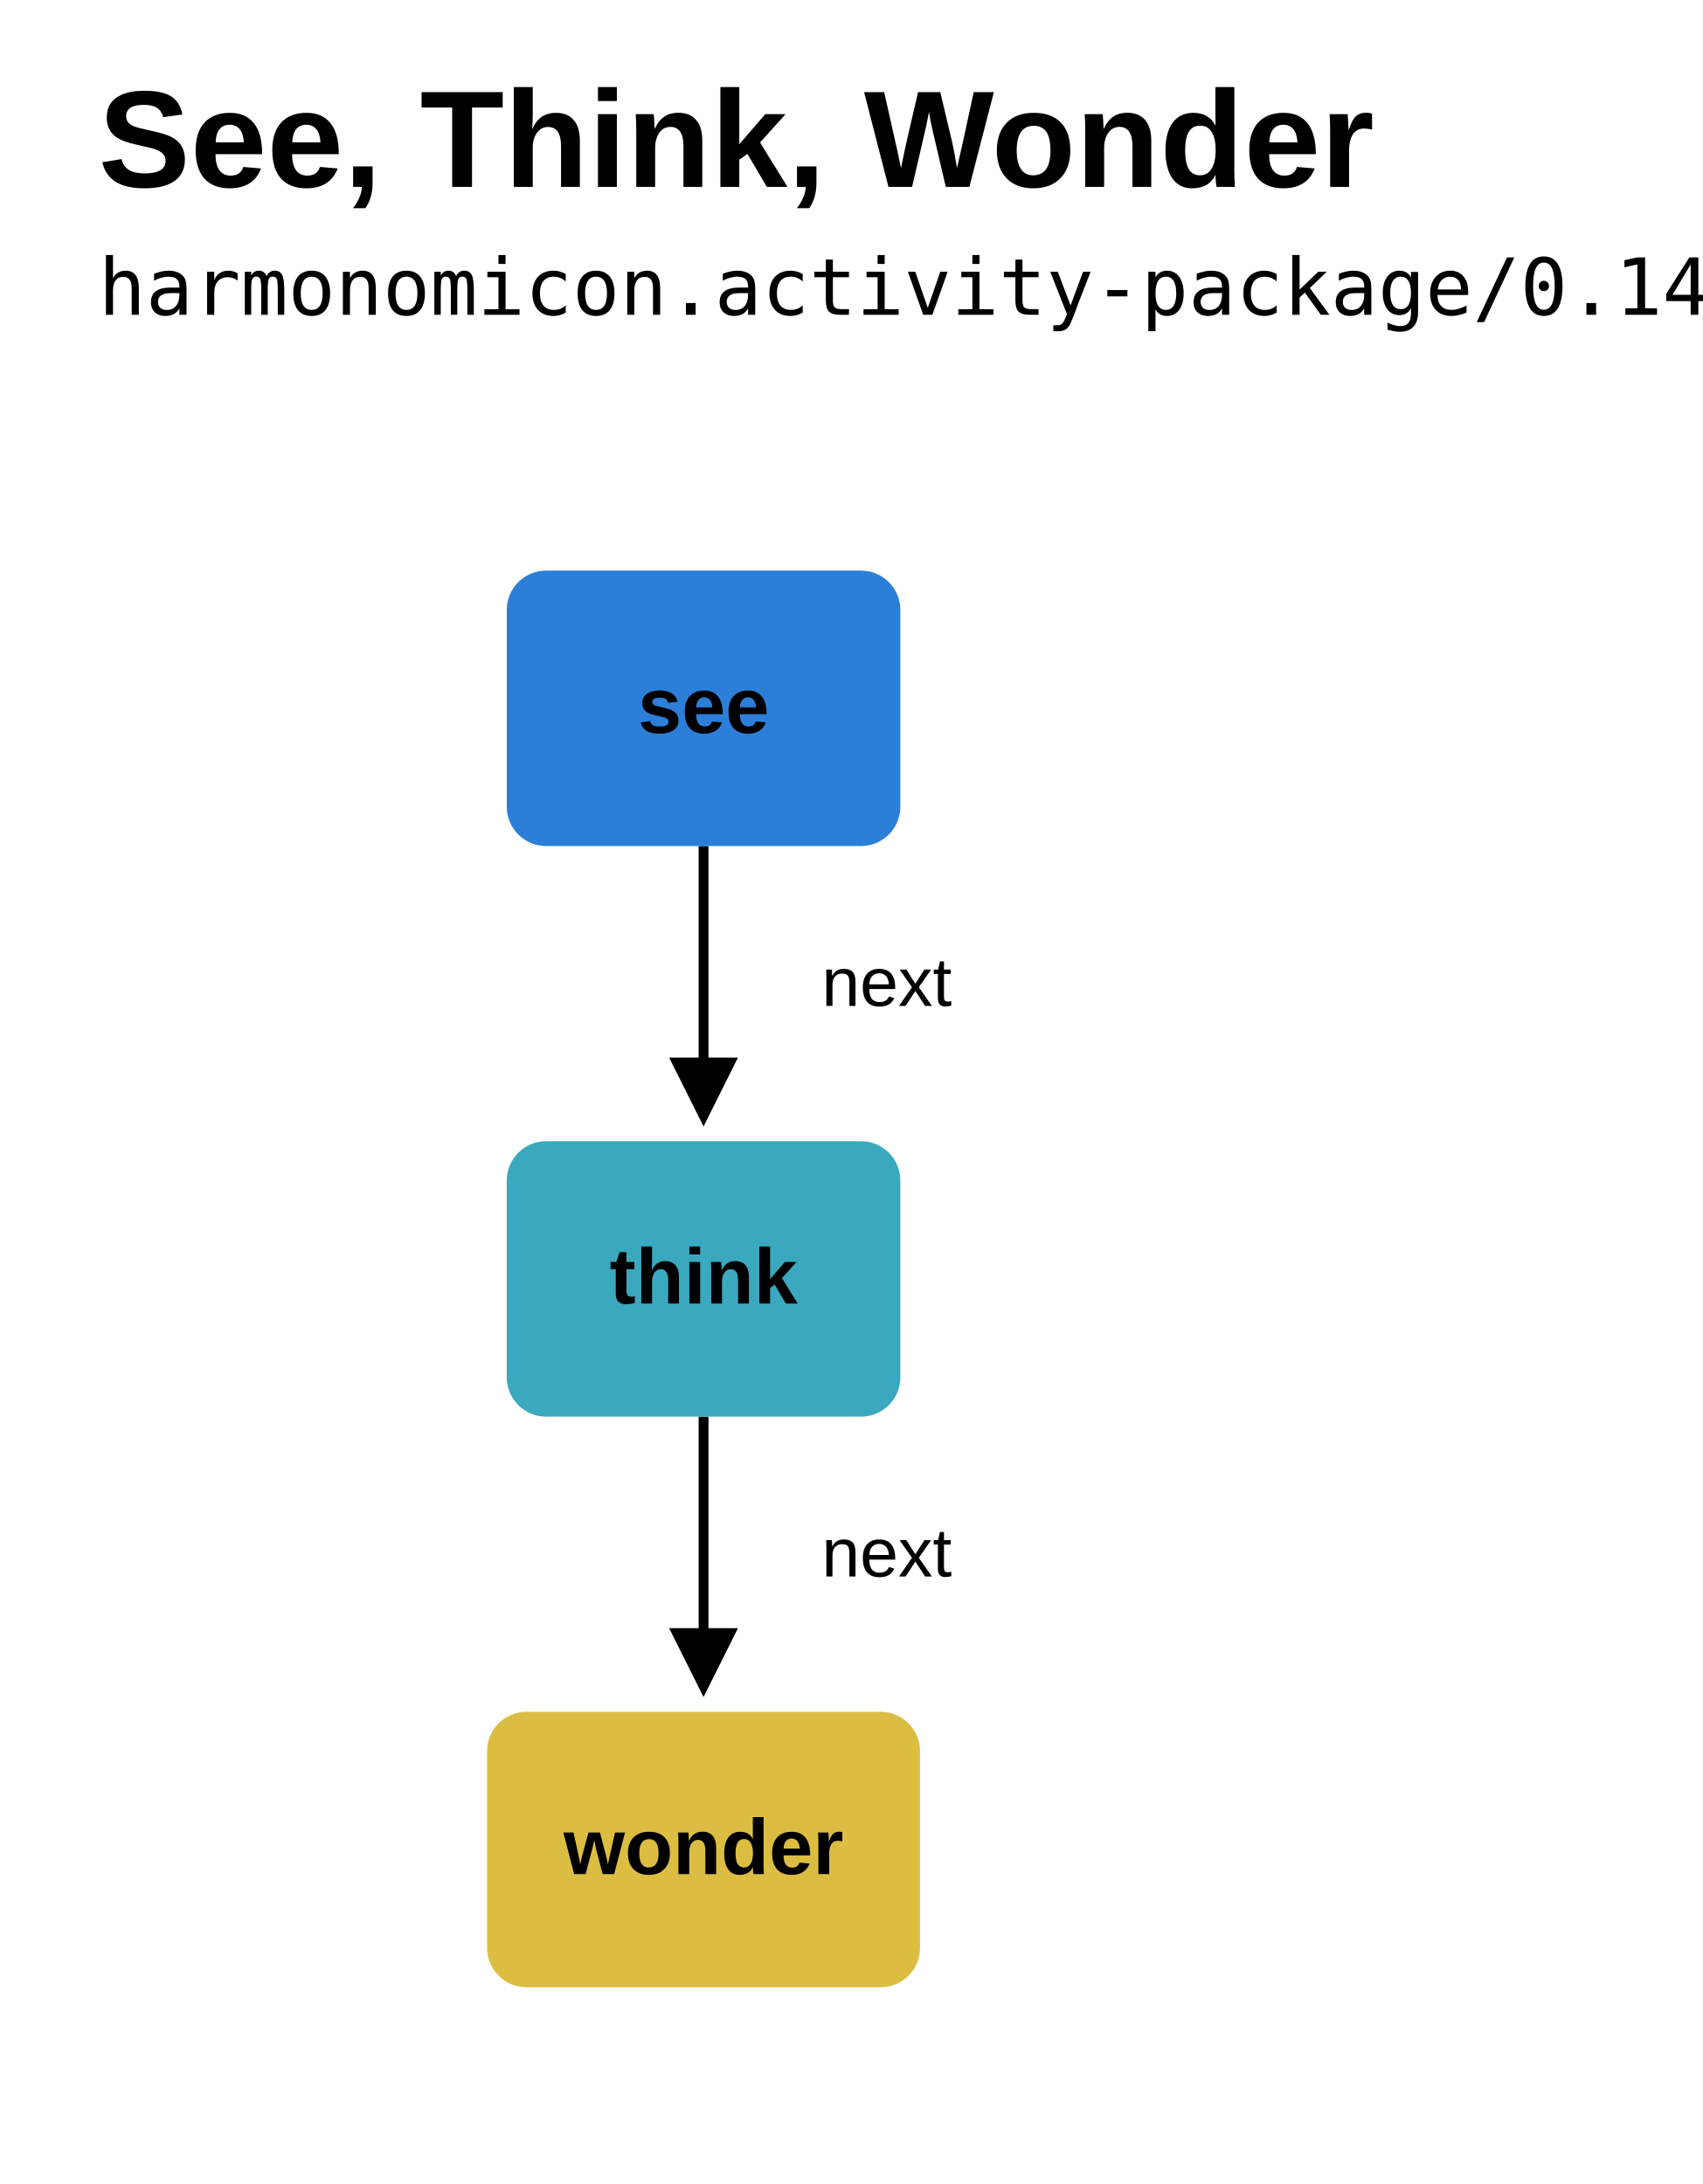
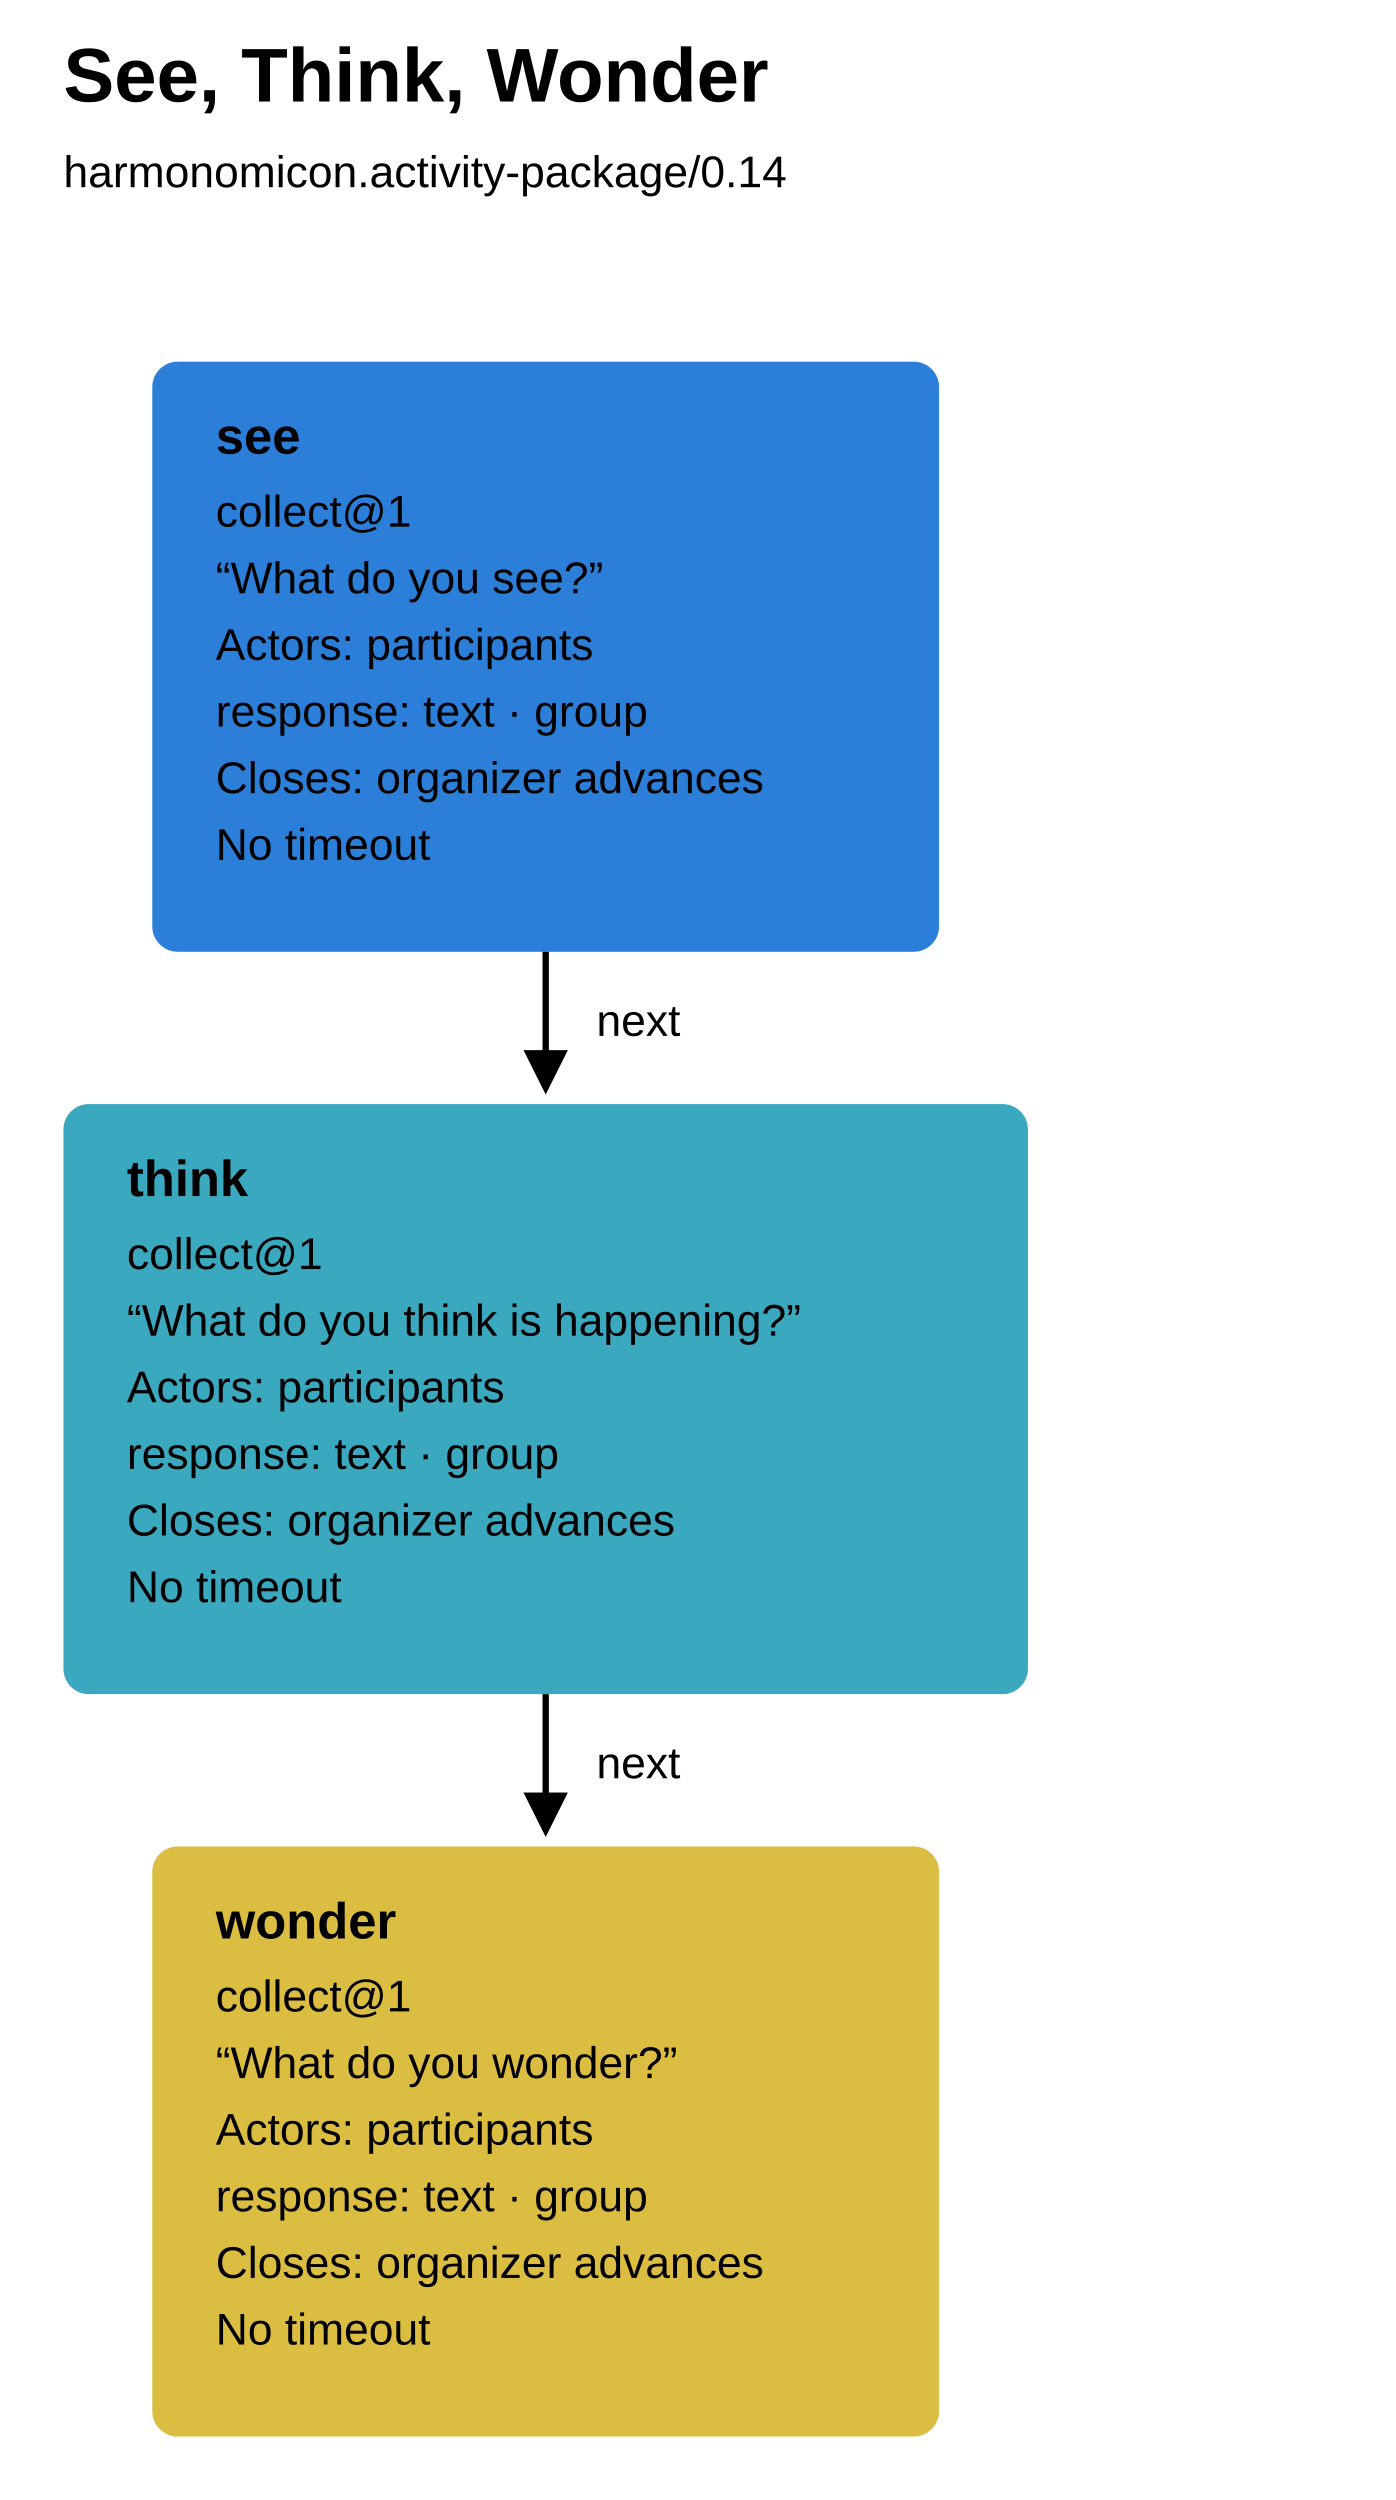
- <svg xmlns="http://www.w3.org/2000/svg" role="img" aria-label="See, Think, Wonder package flow" viewBox="0 0 346 444" width="346" height="444">
+ <svg xmlns="http://www.w3.org/2000/svg" width="440" height="788" viewBox="0 0 440 788" aria-label="See, Think, Wonder runbook" style="font-family:Arial,sans-serif;fill:black">
  <defs>
    <marker id="arrow" markerWidth="7" markerHeight="7" refX="6" refY="3.5" orient="auto">
-       <path d="M0 0L7 3.5L0 7" fill="#000000" />
+       <path d="M0 0L7 3.5L0 7" />
    </marker>
  </defs>
-   <rect width="100%" height="100%" fill="#ffffff" />
-   <text x="20" y="38" fill="#000000" font-family="Arial,sans-serif" font-size="28" font-weight="700">See, Think, Wonder</text>
-   <text x="20" y="64" fill="#000000" font-family="monospace" font-size="16">harmonomicon.activity-package/0.14</text>
-   <path d="M 143 172 L 143 227" fill="none" stroke="#000000" stroke-width="2" marker-end="url(#arrow)" />
-   <text x="167" y="204.5" text-anchor="start" fill="#000000" font-size="14" font-family="Arial,sans-serif">next</text>
-   <path d="M 143 288 L 143 343" fill="none" stroke="#000000" stroke-width="2" marker-end="url(#arrow)" />
-   <text x="167" y="320.5" text-anchor="start" fill="#000000" font-size="14" font-family="Arial,sans-serif">next</text>
-   <rect x="103" y="116" width="80" height="56" rx="8" fill="#2c7fd8" />
-   <text x="143" y="149" text-anchor="middle" fill="#000000" font-family="Arial,sans-serif" font-size="16" font-weight="700">see</text>
-   <rect x="103" y="232" width="80" height="56" rx="8" fill="#3aa8be" />
-   <text x="143" y="265" text-anchor="middle" fill="#000000" font-family="Arial,sans-serif" font-size="16" font-weight="700">think</text>
-   <rect x="99" y="348" width="88" height="56" rx="8" fill="#dbbd42" />
-   <text x="143" y="381" text-anchor="middle" fill="#000000" font-family="Arial,sans-serif" font-size="16" font-weight="700">wonder</text>
+   <rect width="100%" height="100%" fill="white" />
+   <text x="20" y="32" font-size="24" font-weight="700">See, Think, Wonder</text>
+   <text x="20" y="59" font-size="14">harmonomicon.activity-package/0.14</text>
+   <g data-step="see" tabindex="0" role="button" aria-label="see collect@1">
+     <rect x="48" y="114" width="248" height="186" rx="8" fill="#2c7fd8" />
+     <text x="68" y="143" font-weight="700" font-size="16">see</text>
+     <text x="68" y="166" font-size="14">collect@1</text>
+     <text x="68" y="187" font-size="14">“What do you see?”</text>
+     <text x="68" y="208" font-size="14">Actors: participants</text>
+     <text x="68" y="229" font-size="14">response: text · group</text>
+     <text x="68" y="250" font-size="14">Closes: organizer advances</text>
+     <text x="68" y="271" font-size="14">No timeout</text>
+   </g>
+   <g data-step="think" tabindex="0" role="button" aria-label="think collect@1">
+     <rect x="20" y="348" width="304" height="186" rx="8" fill="#3aa8be" />
+     <text x="40" y="377" font-weight="700" font-size="16">think</text>
+     <text x="40" y="400" font-size="14">collect@1</text>
+     <text x="40" y="421" font-size="14">“What do you think is happening?”</text>
+     <text x="40" y="442" font-size="14">Actors: participants</text>
+     <text x="40" y="463" font-size="14">response: text · group</text>
+     <text x="40" y="484" font-size="14">Closes: organizer advances</text>
+     <text x="40" y="505" font-size="14">No timeout</text>
+   </g>
+   <g data-step="wonder" tabindex="0" role="button" aria-label="wonder collect@1">
+     <rect x="48" y="582" width="248" height="186" rx="8" fill="#dbbd42" />
+     <text x="68" y="611" font-weight="700" font-size="16">wonder</text>
+     <text x="68" y="634" font-size="14">collect@1</text>
+     <text x="68" y="655" font-size="14">“What do you wonder?”</text>
+     <text x="68" y="676" font-size="14">Actors: participants</text>
+     <text x="68" y="697" font-size="14">response: text · group</text>
+     <text x="68" y="718" font-size="14">Closes: organizer advances</text>
+     <text x="68" y="739" font-size="14">No timeout</text>
+   </g>
+   <path d="M 172 300 L 172 343" fill="none" stroke="black" stroke-width="2" marker-end="url(#arrow)" />
+   <text x="188" y="326.5" font-size="14">next</text>
+   <path d="M 172 534 L 172 577" fill="none" stroke="black" stroke-width="2" marker-end="url(#arrow)" />
+   <text x="188" y="560.5" font-size="14">next</text>
</svg>
